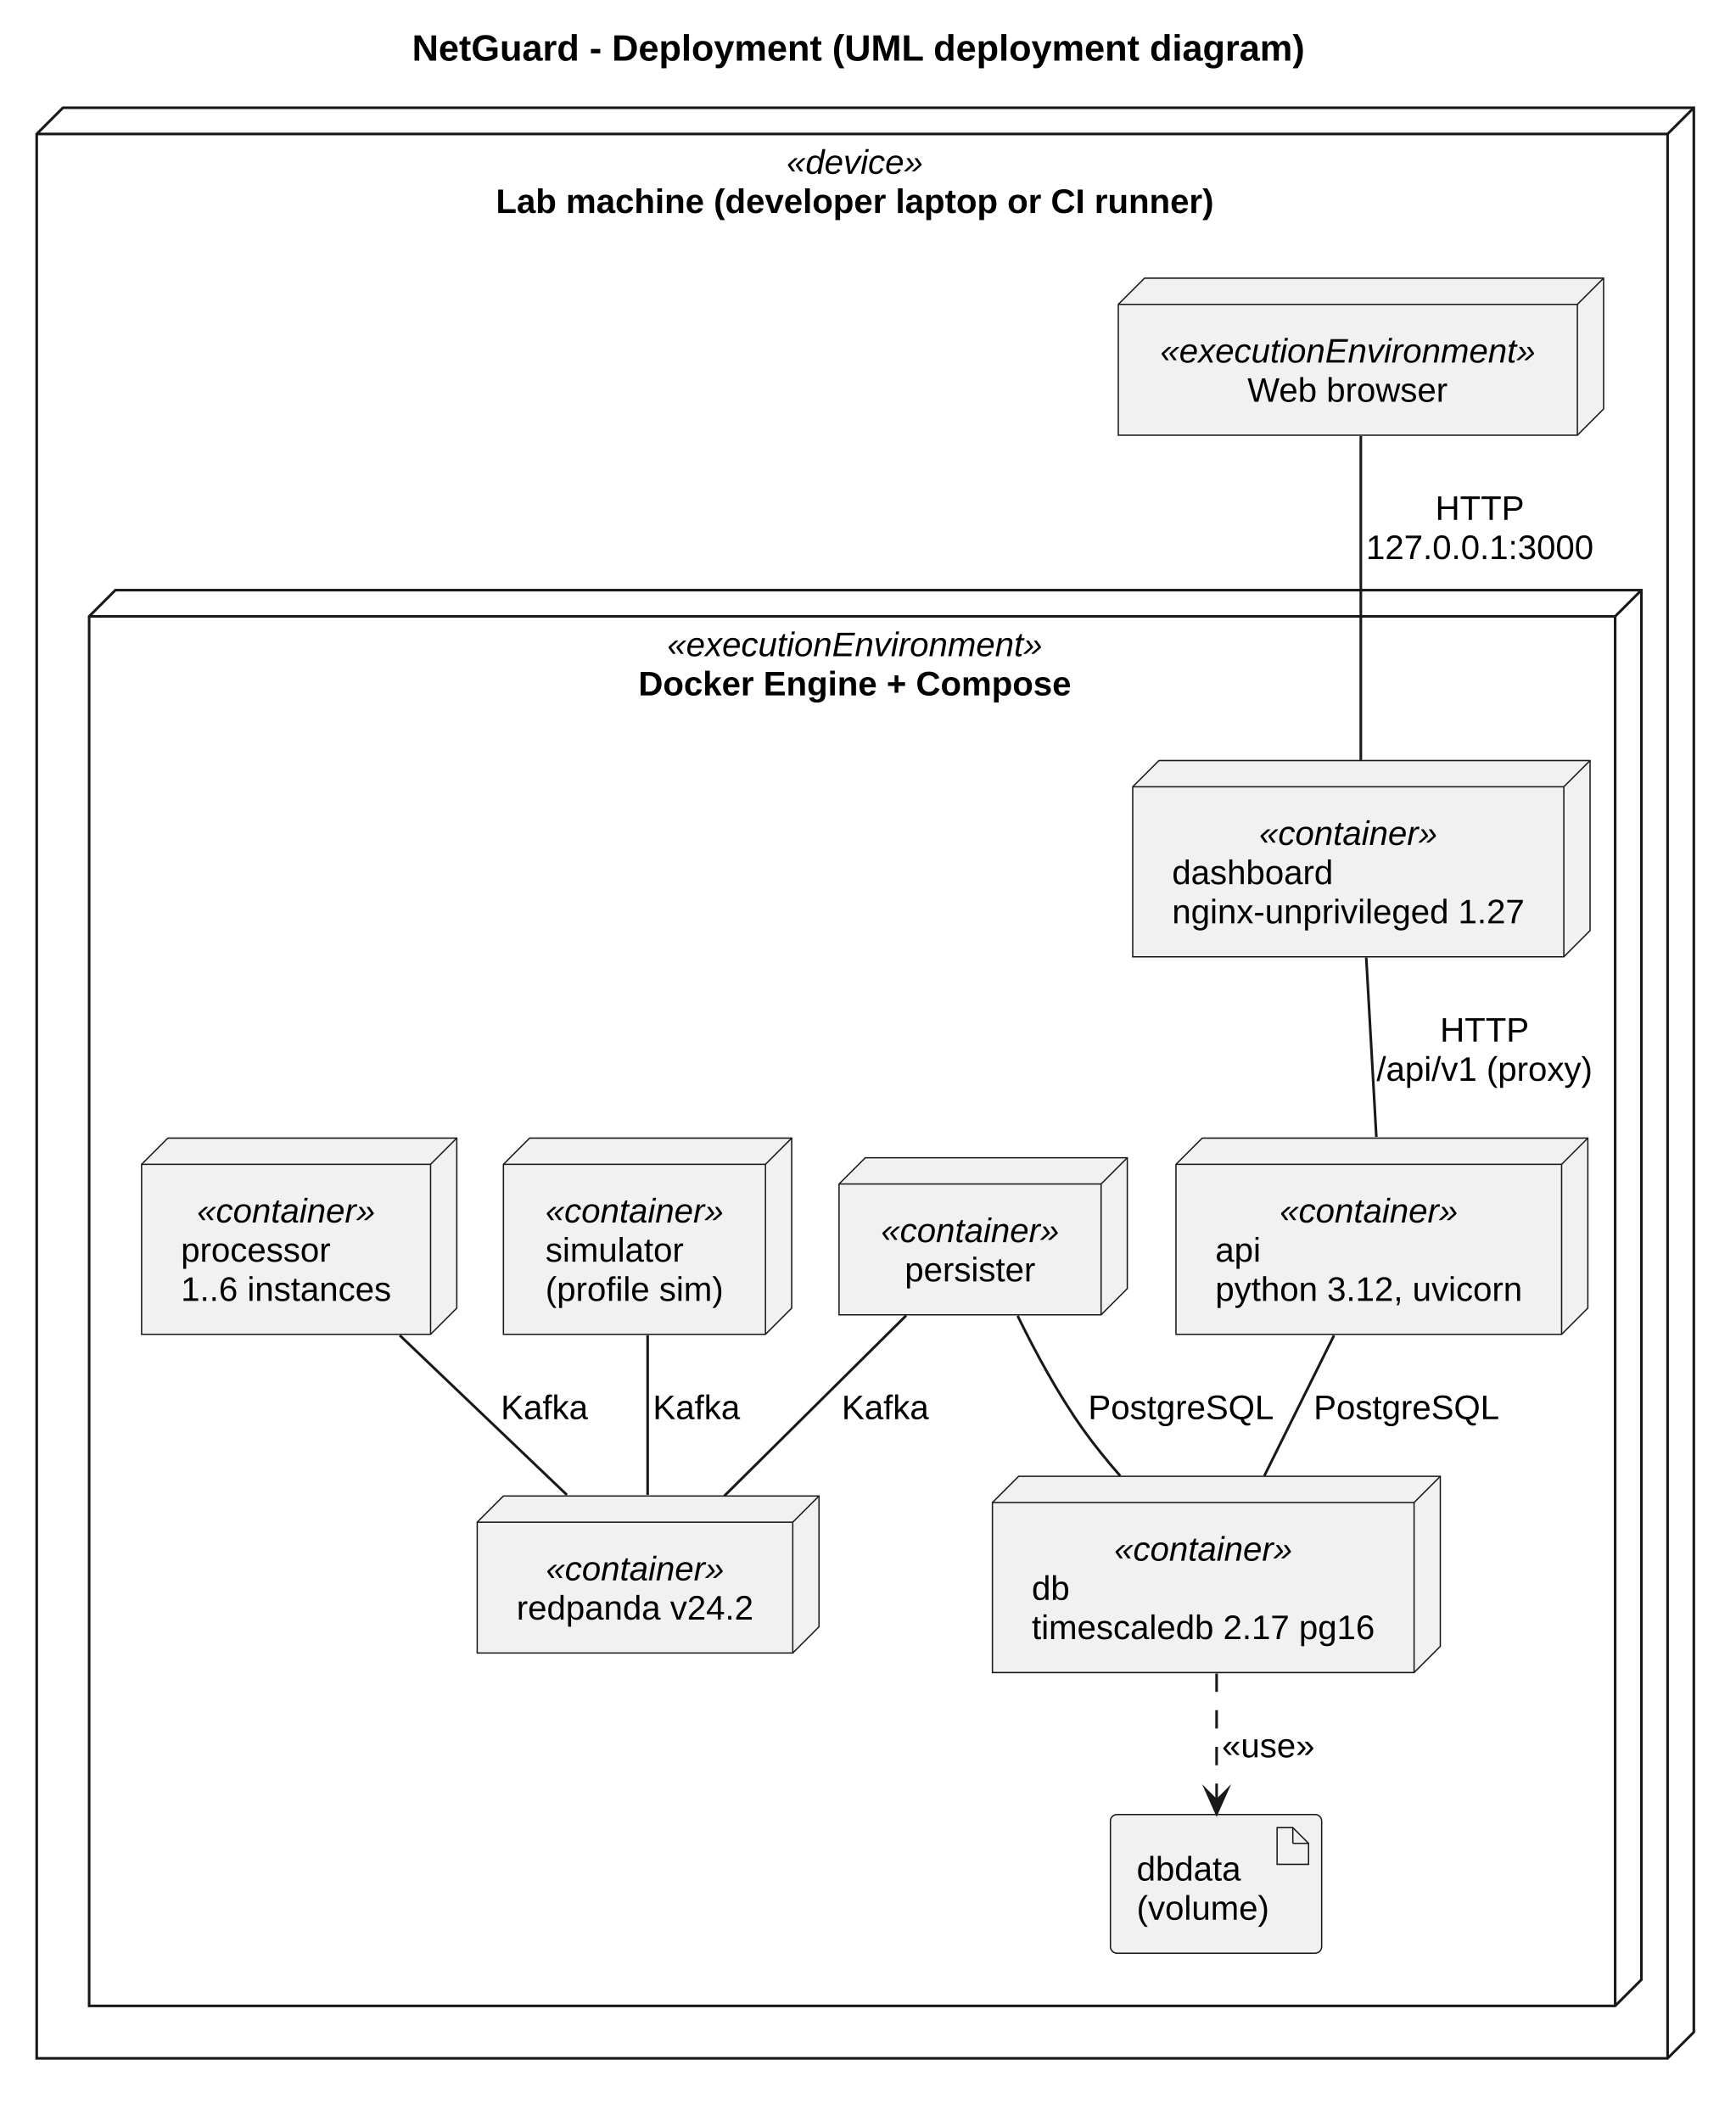
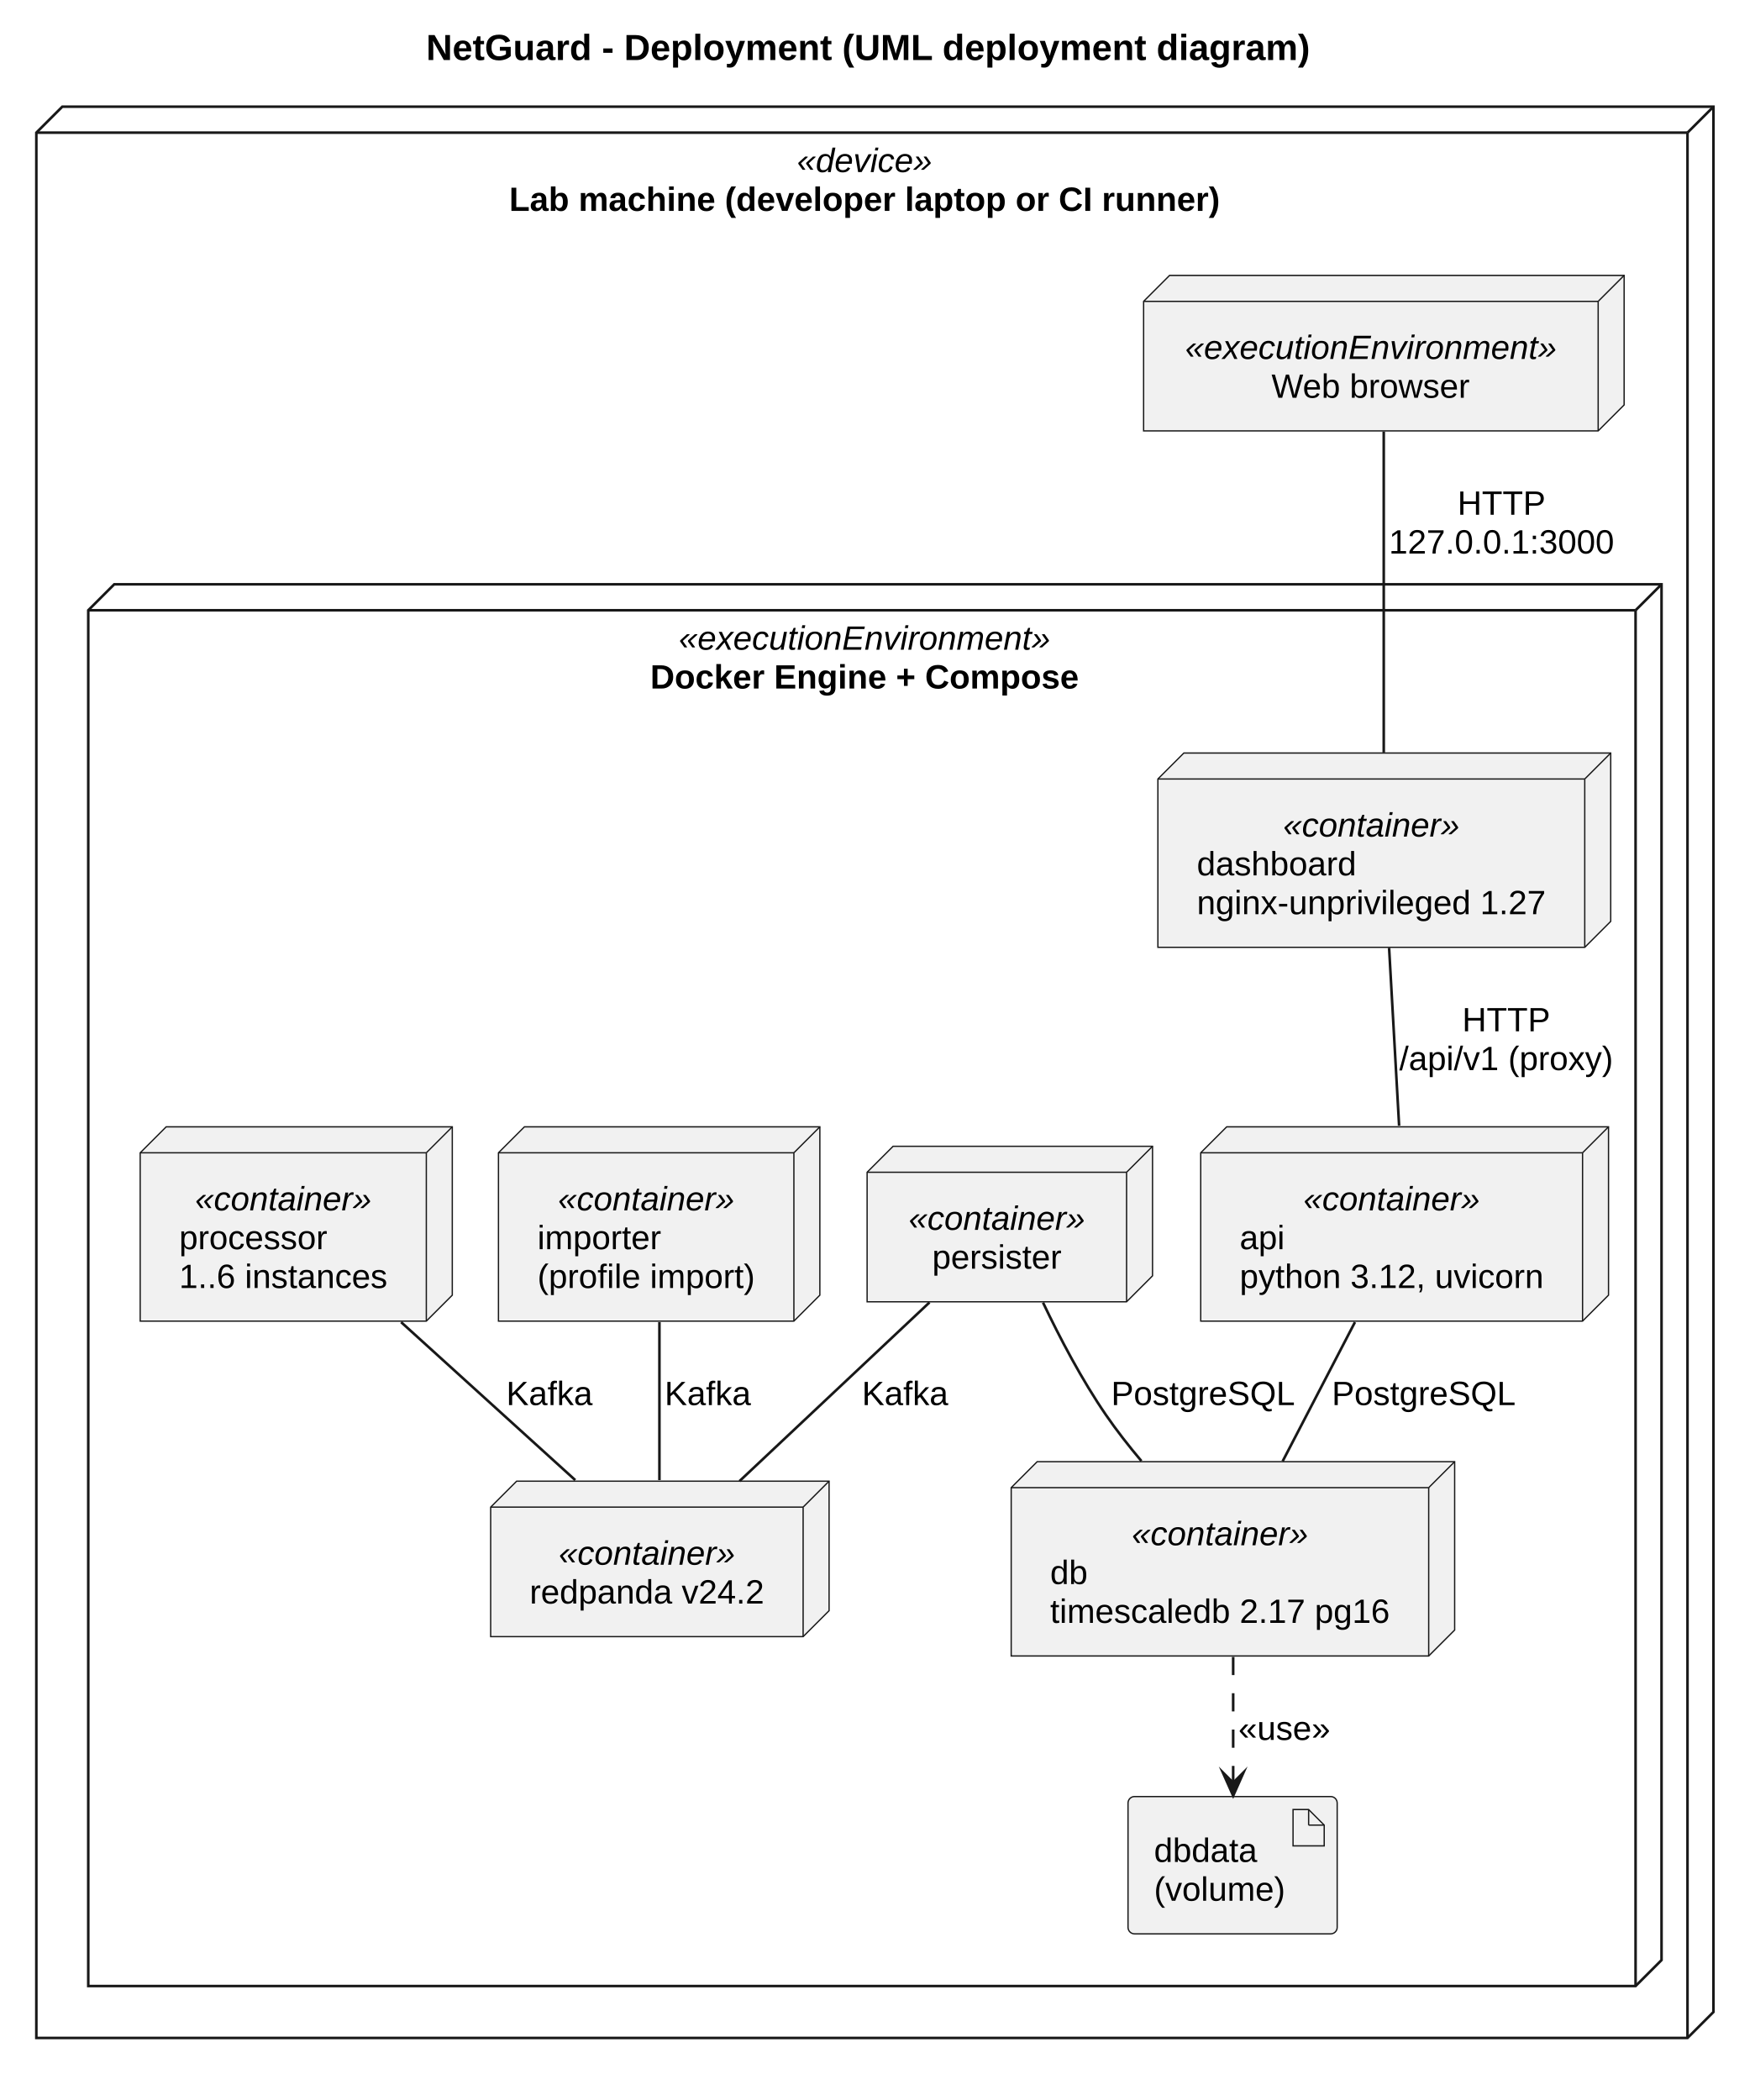
- <svg xmlns="http://www.w3.org/2000/svg" version="1.1" data-diagram-type="DESCRIPTION" style="width:662px;height:809px;background:#FFFFFF;" width="662px" height="809px" viewBox="0 0 662 809" zoomAndPan="magnify" preserveAspectRatio="none" contentStyleType="text/css">
+ <svg xmlns="http://www.w3.org/2000/svg" version="1.1" data-diagram-type="DESCRIPTION" style="width:676px;height:809px;background:#FFFFFF;" width="676px" height="809px" viewBox="0 0 676 809" zoomAndPan="magnify" preserveAspectRatio="none" contentStyleType="text/css">
  <defs />
  <g font-family="sans-serif" lengthAdjust="spacing">
    <g class="title" data-source-line="1">
-       <text x="157.152" y="23.132" fill="#000" font-size="14" textLength="340.696" font-weight="700" font-family="Arial">NetGuard - Deployment (UML deployment diagram)</text>
+       <text x="164.152" y="23.132" fill="#000" font-size="14" textLength="340.696" font-weight="700" font-family="Arial">NetGuard - Deployment (UML deployment diagram)</text>
    </g>
    <g class="cluster" data-qualified-name="Lab machine .developer laptop or CI runner." id="ent0001" data-source-line="11">
-       <polygon points="14,51.099,24,41.099,646,41.099,646,775.099,636,785.099,14,785.099,14,51.099" fill="none" style="stroke:#181818;stroke-width:1;stroke-linejoin:miter;stroke-miterlimit:10;" />
-       <line x1="636" y1="51.099" x2="646" y2="41.099" style="stroke:#181818;stroke-width:1;" />
-       <line x1="14" y1="51.099" x2="636" y2="51.099" style="stroke:#181818;stroke-width:1;" />
-       <line x1="636" y1="51.099" x2="636" y2="785.099" style="stroke:#181818;stroke-width:1;" />
-       <text x="299.981" y="66.292" fill="#000" font-size="13" textLength="52.038" font-style="italic" font-family="Arial">«device»</text>
-       <text x="189.119" y="81.241" fill="#000" font-size="13" textLength="273.762" font-weight="700" font-family="Arial">Lab machine (developer laptop or CI runner)</text>
+       <polygon points="14,51.099,24,41.099,660,41.099,660,775.099,650,785.099,14,785.099,14,51.099" fill="none" style="stroke:#181818;stroke-width:1;stroke-linejoin:miter;stroke-miterlimit:10;" />
+       <line x1="650" y1="51.099" x2="660" y2="41.099" style="stroke:#181818;stroke-width:1;" />
+       <line x1="14" y1="51.099" x2="650" y2="51.099" style="stroke:#181818;stroke-width:1;" />
+       <line x1="650" y1="51.099" x2="650" y2="785.099" style="stroke:#181818;stroke-width:1;" />
+       <text x="306.981" y="66.292" fill="#000" font-size="13" textLength="52.038" font-style="italic" font-family="Arial">«device»</text>
+       <text x="196.119" y="81.241" fill="#000" font-size="13" textLength="273.762" font-weight="700" font-family="Arial">Lab machine (developer laptop or CI runner)</text>
    </g>
    <g class="cluster" data-qualified-name="Lab machine .developer laptop or CI runner..Docker Engine . Compose" id="ent0003" data-source-line="13">
-       <polygon points="34,235.099,44,225.099,626,225.099,626,755.099,616,765.099,34,765.099,34,235.099" fill="none" style="stroke:#181818;stroke-width:1;stroke-linejoin:miter;stroke-miterlimit:10;" />
-       <line x1="616" y1="235.099" x2="626" y2="225.099" style="stroke:#181818;stroke-width:1;" />
-       <line x1="34" y1="235.099" x2="616" y2="235.099" style="stroke:#181818;stroke-width:1;" />
-       <line x1="616" y1="235.099" x2="616" y2="765.099" style="stroke:#181818;stroke-width:1;" />
-       <text x="254.456" y="250.292" fill="#000" font-size="13" textLength="143.089" font-style="italic" font-family="Arial">«executionEnvironment»</text>
-       <text x="243.465" y="265.241" fill="#000" font-size="13" textLength="165.071" font-weight="700" font-family="Arial">Docker Engine + Compose</text>
+       <polygon points="34,235.099,44,225.099,640,225.099,640,755.099,630,765.099,34,765.099,34,235.099" fill="none" style="stroke:#181818;stroke-width:1;stroke-linejoin:miter;stroke-miterlimit:10;" />
+       <line x1="630" y1="235.099" x2="640" y2="225.099" style="stroke:#181818;stroke-width:1;" />
+       <line x1="34" y1="235.099" x2="630" y2="235.099" style="stroke:#181818;stroke-width:1;" />
+       <line x1="630" y1="235.099" x2="630" y2="765.099" style="stroke:#181818;stroke-width:1;" />
+       <text x="261.456" y="250.292" fill="#000" font-size="13" textLength="143.089" font-style="italic" font-family="Arial">«executionEnvironment»</text>
+       <text x="250.465" y="265.241" fill="#000" font-size="13" textLength="165.071" font-weight="700" font-family="Arial">Docker Engine + Compose</text>
    </g>
    <g class="entity" data-qualified-name="Lab machine .developer laptop or CI runner..Browser" id="ent0002" data-source-line="12">
-       <polygon points="426.5,116.099,436.5,106.099,611.589,106.099,611.589,155.996,601.589,165.996,426.5,165.996,426.5,116.099" fill="#F1F1F1" style="stroke:#181818;stroke-width:0.5;stroke-linejoin:miter;stroke-miterlimit:10;" />
-       <line x1="601.589" y1="116.099" x2="611.589" y2="106.099" style="stroke:#181818;stroke-width:0.5;" />
-       <line x1="426.5" y1="116.099" x2="601.589" y2="116.099" style="stroke:#181818;stroke-width:0.5;" />
-       <line x1="601.589" y1="116.099" x2="601.589" y2="165.996" style="stroke:#181818;stroke-width:0.5;" />
-       <text x="442.5" y="138.292" fill="#000" font-size="13" textLength="143.089" font-style="italic" font-family="Arial">«executionEnvironment»</text>
-       <text x="475.755" y="153.241" fill="#000" font-size="13" textLength="76.578" font-family="Arial">Web browser</text>
+       <polygon points="440.5,116.099,450.5,106.099,625.589,106.099,625.589,155.996,615.589,165.996,440.5,165.996,440.5,116.099" fill="#F1F1F1" style="stroke:#181818;stroke-width:0.5;stroke-linejoin:miter;stroke-miterlimit:10;" />
+       <line x1="615.589" y1="116.099" x2="625.589" y2="106.099" style="stroke:#181818;stroke-width:0.5;" />
+       <line x1="440.5" y1="116.099" x2="615.589" y2="116.099" style="stroke:#181818;stroke-width:0.5;" />
+       <line x1="615.589" y1="116.099" x2="615.589" y2="165.996" style="stroke:#181818;stroke-width:0.5;" />
+       <text x="456.5" y="138.292" fill="#000" font-size="13" textLength="143.089" font-style="italic" font-family="Arial">«executionEnvironment»</text>
+       <text x="489.755" y="153.241" fill="#000" font-size="13" textLength="76.578" font-family="Arial">Web browser</text>
    </g>
    <g class="entity" data-qualified-name="Lab machine .developer laptop or CI runner..Docker Engine . Compose.Dashboard" id="ent0004" data-source-line="14">
-       <polygon points="432,300.099,442,290.099,606.424,290.099,606.424,354.945,596.424,364.945,432,364.945,432,300.099" fill="#F1F1F1" style="stroke:#181818;stroke-width:0.5;stroke-linejoin:miter;stroke-miterlimit:10;" />
-       <line x1="596.424" y1="300.099" x2="606.424" y2="290.099" style="stroke:#181818;stroke-width:0.5;" />
-       <line x1="432" y1="300.099" x2="596.424" y2="300.099" style="stroke:#181818;stroke-width:0.5;" />
-       <line x1="596.424" y1="300.099" x2="596.424" y2="364.945" style="stroke:#181818;stroke-width:0.5;" />
-       <text x="480.243" y="322.292" fill="#000" font-size="13" textLength="67.939" font-style="italic" font-family="Arial">«container»</text>
-       <text x="447" y="337.241" fill="#000" font-size="13" textLength="61.439" font-family="Arial">dashboard</text>
-       <text x="447" y="352.19" fill="#000" font-size="13" textLength="134.424" font-family="Arial">nginx-unprivileged 1.27</text>
+       <polygon points="446,300.099,456,290.099,620.424,290.099,620.424,354.945,610.424,364.945,446,364.945,446,300.099" fill="#F1F1F1" style="stroke:#181818;stroke-width:0.5;stroke-linejoin:miter;stroke-miterlimit:10;" />
+       <line x1="610.424" y1="300.099" x2="620.424" y2="290.099" style="stroke:#181818;stroke-width:0.5;" />
+       <line x1="446" y1="300.099" x2="610.424" y2="300.099" style="stroke:#181818;stroke-width:0.5;" />
+       <line x1="610.424" y1="300.099" x2="610.424" y2="364.945" style="stroke:#181818;stroke-width:0.5;" />
+       <text x="494.243" y="322.292" fill="#000" font-size="13" textLength="67.939" font-style="italic" font-family="Arial">«container»</text>
+       <text x="461" y="337.241" fill="#000" font-size="13" textLength="61.439" font-family="Arial">dashboard</text>
+       <text x="461" y="352.19" fill="#000" font-size="13" textLength="134.424" font-family="Arial">nginx-unprivileged 1.27</text>
    </g>
    <g class="entity" data-qualified-name="Lab machine .developer laptop or CI runner..Docker Engine . Compose.Api" id="ent0005" data-source-line="15">
-       <polygon points="448.5,444.099,458.5,434.099,605.576,434.099,605.576,498.945,595.576,508.945,448.5,508.945,448.5,444.099" fill="#F1F1F1" style="stroke:#181818;stroke-width:0.5;stroke-linejoin:miter;stroke-miterlimit:10;" />
-       <line x1="595.576" y1="444.099" x2="605.576" y2="434.099" style="stroke:#181818;stroke-width:0.5;" />
-       <line x1="448.5" y1="444.099" x2="595.576" y2="444.099" style="stroke:#181818;stroke-width:0.5;" />
-       <line x1="595.576" y1="444.099" x2="595.576" y2="508.945" style="stroke:#181818;stroke-width:0.5;" />
-       <text x="488.069" y="466.292" fill="#000" font-size="13" textLength="67.939" font-style="italic" font-family="Arial">«container»</text>
-       <text x="463.5" y="481.241" fill="#000" font-size="13" textLength="17.348" font-family="Arial">api</text>
-       <text x="463.5" y="496.19" fill="#000" font-size="13" textLength="117.076" font-family="Arial">python 3.12, uvicorn</text>
+       <polygon points="462.5,444.099,472.5,434.099,619.576,434.099,619.576,498.945,609.576,508.945,462.5,508.945,462.5,444.099" fill="#F1F1F1" style="stroke:#181818;stroke-width:0.5;stroke-linejoin:miter;stroke-miterlimit:10;" />
+       <line x1="609.576" y1="444.099" x2="619.576" y2="434.099" style="stroke:#181818;stroke-width:0.5;" />
+       <line x1="462.5" y1="444.099" x2="609.576" y2="444.099" style="stroke:#181818;stroke-width:0.5;" />
+       <line x1="609.576" y1="444.099" x2="609.576" y2="508.945" style="stroke:#181818;stroke-width:0.5;" />
+       <text x="502.069" y="466.292" fill="#000" font-size="13" textLength="67.939" font-style="italic" font-family="Arial">«container»</text>
+       <text x="477.5" y="481.241" fill="#000" font-size="13" textLength="17.348" font-family="Arial">api</text>
+       <text x="477.5" y="496.19" fill="#000" font-size="13" textLength="117.076" font-family="Arial">python 3.12, uvicorn</text>
    </g>
-     <g class="entity" data-qualified-name="Lab machine .developer laptop or CI runner..Docker Engine . Compose.Simulator" id="ent0006" data-source-line="16">
-       <polygon points="192,444.099,202,434.099,301.939,434.099,301.939,498.945,291.939,508.945,192,508.945,192,444.099" fill="#F1F1F1" style="stroke:#181818;stroke-width:0.5;stroke-linejoin:miter;stroke-miterlimit:10;" />
-       <line x1="291.939" y1="444.099" x2="301.939" y2="434.099" style="stroke:#181818;stroke-width:0.5;" />
-       <line x1="192" y1="444.099" x2="291.939" y2="444.099" style="stroke:#181818;stroke-width:0.5;" />
-       <line x1="291.939" y1="444.099" x2="291.939" y2="508.945" style="stroke:#181818;stroke-width:0.5;" />
-       <text x="208" y="466.292" fill="#000" font-size="13" textLength="67.939" font-style="italic" font-family="Arial">«container»</text>
-       <text x="208.022" y="481.241" fill="#000" font-size="13" textLength="52.736" font-family="Arial">simulator</text>
-       <text x="208.022" y="496.19" fill="#000" font-size="13" textLength="67.895" font-family="Arial">(profile sim)</text>
+     <g class="entity" data-qualified-name="Lab machine .developer laptop or CI runner..Docker Engine . Compose.Importer" id="ent0006" data-source-line="16">
+       <polygon points="192,444.099,202,434.099,315.795,434.099,315.795,498.945,305.795,508.945,192,508.945,192,444.099" fill="#F1F1F1" style="stroke:#181818;stroke-width:0.5;stroke-linejoin:miter;stroke-miterlimit:10;" />
+       <line x1="305.795" y1="444.099" x2="315.795" y2="434.099" style="stroke:#181818;stroke-width:0.5;" />
+       <line x1="192" y1="444.099" x2="305.795" y2="444.099" style="stroke:#181818;stroke-width:0.5;" />
+       <line x1="305.795" y1="444.099" x2="305.795" y2="508.945" style="stroke:#181818;stroke-width:0.5;" />
+       <text x="214.928" y="466.292" fill="#000" font-size="13" textLength="67.939" font-style="italic" font-family="Arial">«container»</text>
+       <text x="207" y="481.241" fill="#000" font-size="13" textLength="47.677" font-family="Arial">importer</text>
+       <text x="207" y="496.19" fill="#000" font-size="13" textLength="83.795" font-family="Arial">(profile import)</text>
    </g>
    <g class="entity" data-qualified-name="Lab machine .developer laptop or CI runner..Docker Engine . Compose.Processor" id="ent0007" data-source-line="17">
      <polygon points="54,444.099,64,434.099,174.215,434.099,174.215,498.945,164.215,508.945,54,508.945,54,444.099" fill="#F1F1F1" style="stroke:#181818;stroke-width:0.5;stroke-linejoin:miter;stroke-miterlimit:10;" />
      <line x1="164.215" y1="444.099" x2="174.215" y2="434.099" style="stroke:#181818;stroke-width:0.5;" />
      <line x1="54" y1="444.099" x2="164.215" y2="444.099" style="stroke:#181818;stroke-width:0.5;" />
      <line x1="164.215" y1="444.099" x2="164.215" y2="508.945" style="stroke:#181818;stroke-width:0.5;" />
      <text x="75.138" y="466.292" fill="#000" font-size="13" textLength="67.939" font-style="italic" font-family="Arial">«container»</text>
      <text x="69" y="481.241" fill="#000" font-size="13" textLength="57.078" font-family="Arial">processor</text>
      <text x="69" y="496.19" fill="#000" font-size="13" textLength="80.215" font-family="Arial">1..6 instances</text>
    </g>
    <g class="entity" data-qualified-name="Lab machine .developer laptop or CI runner..Docker Engine . Compose.Persister" id="ent0008" data-source-line="18">
-       <polygon points="320,451.599,330,441.599,429.939,441.599,429.939,491.496,419.939,501.496,320,501.496,320,451.599" fill="#F1F1F1" style="stroke:#181818;stroke-width:0.5;stroke-linejoin:miter;stroke-miterlimit:10;" />
-       <line x1="419.939" y1="451.599" x2="429.939" y2="441.599" style="stroke:#181818;stroke-width:0.5;" />
-       <line x1="320" y1="451.599" x2="419.939" y2="451.599" style="stroke:#181818;stroke-width:0.5;" />
-       <line x1="419.939" y1="451.599" x2="419.939" y2="501.496" style="stroke:#181818;stroke-width:0.5;" />
-       <text x="336" y="473.792" fill="#000" font-size="13" textLength="67.939" font-style="italic" font-family="Arial">«container»</text>
-       <text x="345.045" y="488.741" fill="#000" font-size="13" textLength="49.848" font-family="Arial">persister</text>
+       <polygon points="334,451.599,344,441.599,443.939,441.599,443.939,491.496,433.939,501.496,334,501.496,334,451.599" fill="#F1F1F1" style="stroke:#181818;stroke-width:0.5;stroke-linejoin:miter;stroke-miterlimit:10;" />
+       <line x1="433.939" y1="451.599" x2="443.939" y2="441.599" style="stroke:#181818;stroke-width:0.5;" />
+       <line x1="334" y1="451.599" x2="433.939" y2="451.599" style="stroke:#181818;stroke-width:0.5;" />
+       <line x1="433.939" y1="451.599" x2="433.939" y2="501.496" style="stroke:#181818;stroke-width:0.5;" />
+       <text x="350" y="473.792" fill="#000" font-size="13" textLength="67.939" font-style="italic" font-family="Arial">«container»</text>
+       <text x="359.045" y="488.741" fill="#000" font-size="13" textLength="49.848" font-family="Arial">persister</text>
    </g>
    <g class="entity" data-qualified-name="Lab machine .developer laptop or CI runner..Docker Engine . Compose.Broker" id="ent0009" data-source-line="19">
-       <polygon points="182,580.599,192,570.599,312.353,570.599,312.353,620.496,302.353,630.496,182,630.496,182,580.599" fill="#F1F1F1" style="stroke:#181818;stroke-width:0.5;stroke-linejoin:miter;stroke-miterlimit:10;" />
-       <line x1="302.353" y1="580.599" x2="312.353" y2="570.599" style="stroke:#181818;stroke-width:0.5;" />
-       <line x1="182" y1="580.599" x2="302.353" y2="580.599" style="stroke:#181818;stroke-width:0.5;" />
-       <line x1="302.353" y1="580.599" x2="302.353" y2="630.496" style="stroke:#181818;stroke-width:0.5;" />
-       <text x="208.207" y="602.792" fill="#000" font-size="13" textLength="67.939" font-style="italic" font-family="Arial">«container»</text>
-       <text x="197" y="617.741" fill="#000" font-size="13" textLength="90.353" font-family="Arial">redpanda v24.2</text>
+       <polygon points="189,580.599,199,570.599,319.353,570.599,319.353,620.496,309.353,630.496,189,630.496,189,580.599" fill="#F1F1F1" style="stroke:#181818;stroke-width:0.5;stroke-linejoin:miter;stroke-miterlimit:10;" />
+       <line x1="309.353" y1="580.599" x2="319.353" y2="570.599" style="stroke:#181818;stroke-width:0.5;" />
+       <line x1="189" y1="580.599" x2="309.353" y2="580.599" style="stroke:#181818;stroke-width:0.5;" />
+       <line x1="309.353" y1="580.599" x2="309.353" y2="630.496" style="stroke:#181818;stroke-width:0.5;" />
+       <text x="215.207" y="602.792" fill="#000" font-size="13" textLength="67.939" font-style="italic" font-family="Arial">«container»</text>
+       <text x="204" y="617.741" fill="#000" font-size="13" textLength="90.353" font-family="Arial">redpanda v24.2</text>
    </g>
    <g class="entity" data-qualified-name="Lab machine .developer laptop or CI runner..Docker Engine . Compose.Db" id="ent0010" data-source-line="20">
-       <polygon points="378.5,573.099,388.5,563.099,549.313,563.099,549.313,627.945,539.313,637.945,378.5,637.945,378.5,573.099" fill="#F1F1F1" style="stroke:#181818;stroke-width:0.5;stroke-linejoin:miter;stroke-miterlimit:10;" />
-       <line x1="539.313" y1="573.099" x2="549.313" y2="563.099" style="stroke:#181818;stroke-width:0.5;" />
-       <line x1="378.5" y1="573.099" x2="539.313" y2="573.099" style="stroke:#181818;stroke-width:0.5;" />
-       <line x1="539.313" y1="573.099" x2="539.313" y2="637.945" style="stroke:#181818;stroke-width:0.5;" />
-       <text x="424.937" y="595.292" fill="#000" font-size="13" textLength="67.939" font-style="italic" font-family="Arial">«container»</text>
-       <text x="393.5" y="610.241" fill="#000" font-size="13" textLength="14.46" font-family="Arial">db</text>
-       <text x="393.5" y="625.19" fill="#000" font-size="13" textLength="130.813" font-family="Arial">timescaledb 2.17 pg16</text>
+       <polygon points="389.5,573.099,399.5,563.099,560.313,563.099,560.313,627.945,550.313,637.945,389.5,637.945,389.5,573.099" fill="#F1F1F1" style="stroke:#181818;stroke-width:0.5;stroke-linejoin:miter;stroke-miterlimit:10;" />
+       <line x1="550.313" y1="573.099" x2="560.313" y2="563.099" style="stroke:#181818;stroke-width:0.5;" />
+       <line x1="389.5" y1="573.099" x2="550.313" y2="573.099" style="stroke:#181818;stroke-width:0.5;" />
+       <line x1="550.313" y1="573.099" x2="550.313" y2="637.945" style="stroke:#181818;stroke-width:0.5;" />
+       <text x="435.937" y="595.292" fill="#000" font-size="13" textLength="67.939" font-style="italic" font-family="Arial">«container»</text>
+       <text x="404.5" y="610.241" fill="#000" font-size="13" textLength="14.46" font-family="Arial">db</text>
+       <text x="404.5" y="625.19" fill="#000" font-size="13" textLength="130.813" font-family="Arial">timescaledb 2.17 pg16</text>
    </g>
    <g class="entity" data-qualified-name="Lab machine .developer laptop or CI runner..Docker Engine . Compose.Volume" id="ent0011" data-source-line="21">
-       <rect x="423.5" y="692.099" width="80.565" height="52.897" fill="#F1F1F1" style="stroke:#181818;stroke-width:0.5;" rx="2.5" ry="2.5" />
-       <polygon points="487.065,697.099,487.065,711.099,499.065,711.099,499.065,703.099,493.065,697.099,487.065,697.099" fill="#F1F1F1" style="stroke:#181818;stroke-width:0.5;stroke-linejoin:miter;stroke-miterlimit:10;" />
-       <line x1="493.065" y1="697.099" x2="493.065" y2="703.099" style="stroke:#181818;stroke-width:0.5;" />
-       <line x1="499.065" y1="703.099" x2="493.065" y2="703.099" style="stroke:#181818;stroke-width:0.5;" />
-       <text x="433.5" y="717.292" fill="#000" font-size="13" textLength="39.762" font-family="Arial">dbdata</text>
-       <text x="433.5" y="732.241" fill="#000" font-size="13" textLength="50.565" font-family="Arial">(volume)</text>
+       <rect x="434.5" y="692.099" width="80.565" height="52.897" fill="#F1F1F1" style="stroke:#181818;stroke-width:0.5;" rx="2.5" ry="2.5" />
+       <polygon points="498.065,697.099,498.065,711.099,510.065,711.099,510.065,703.099,504.065,697.099,498.065,697.099" fill="#F1F1F1" style="stroke:#181818;stroke-width:0.5;stroke-linejoin:miter;stroke-miterlimit:10;" />
+       <line x1="504.065" y1="697.099" x2="504.065" y2="703.099" style="stroke:#181818;stroke-width:0.5;" />
+       <line x1="510.065" y1="703.099" x2="504.065" y2="703.099" style="stroke:#181818;stroke-width:0.5;" />
+       <text x="444.5" y="717.292" fill="#000" font-size="13" textLength="39.762" font-family="Arial">dbdata</text>
+       <text x="444.5" y="732.241" fill="#000" font-size="13" textLength="50.565" font-family="Arial">(volume)</text>
    </g>
    <g class="link" data-entity-1="ent0002" data-entity-2="ent0004" id="lnk12" data-link-type="association">
-       <path d="M519,166.293 C519,199.515 519,253.829 519,289.893" style="stroke:#181818;stroke-width:1;" fill="none" />
-       <text x="547.403" y="198.292" fill="#000" font-size="13" textLength="33.941" font-family="Arial">HTTP</text>
-       <text x="521" y="213.241" fill="#000" font-size="13" textLength="86.747" font-family="Arial">127.0.0.1:3000</text>
+       <path d="M533,166.293 C533,199.515 533,253.829 533,289.893" style="stroke:#181818;stroke-width:1;" fill="none" />
+       <text x="561.403" y="198.292" fill="#000" font-size="13" textLength="33.941" font-family="Arial">HTTP</text>
+       <text x="535" y="213.241" fill="#000" font-size="13" textLength="86.747" font-family="Arial">127.0.0.1:3000</text>
    </g>
    <g class="link" data-entity-1="ent0004" data-entity-2="ent0005" id="lnk13" data-link-type="association">
-       <path d="M521.06,365.167 C522.245,386.204 523.73,412.562 524.919,433.66" style="stroke:#181818;stroke-width:1;" fill="none" />
-       <text x="549.21" y="397.292" fill="#000" font-size="13" textLength="33.941" font-family="Arial">HTTP</text>
-       <text x="525" y="412.241" fill="#000" font-size="13" textLength="82.361" font-family="Arial">/api/v1 (proxy)</text>
+       <path d="M535.06,365.167 C536.245,386.204 537.73,412.562 538.919,433.66" style="stroke:#181818;stroke-width:1;" fill="none" />
+       <text x="563.21" y="397.292" fill="#000" font-size="13" textLength="33.941" font-family="Arial">HTTP</text>
+       <text x="539" y="412.241" fill="#000" font-size="13" textLength="82.361" font-family="Arial">/api/v1 (proxy)</text>
    </g>
    <g class="link" data-entity-1="ent0005" data-entity-2="ent0010" id="lnk14" data-link-type="association">
-       <path d="M508.778,509.332 C500.419,526.182 490.535,546.108 482.181,562.948" style="stroke:#181818;stroke-width:1;" fill="none" />
-       <text x="501" y="541.292" fill="#000" font-size="13" textLength="70.814" font-family="Arial">PostgreSQL</text>
+       <path d="M521.91,509.332 C513.154,526.182 502.798,546.108 494.047,562.948" style="stroke:#181818;stroke-width:1;" fill="none" />
+       <text x="513" y="541.292" fill="#000" font-size="13" textLength="70.814" font-family="Arial">PostgreSQL</text>
    </g>
    <g class="link" data-entity-1="ent0006" data-entity-2="ent0009" id="lnk15" data-link-type="association">
-       <path d="M247,509.332 C247,528.672 247,552.067 247,570.193" style="stroke:#181818;stroke-width:1;" fill="none" />
-       <text x="249" y="541.292" fill="#000" font-size="13" textLength="33.243" font-family="Arial">Kafka</text>
+       <path d="M254,509.332 C254,528.672 254,552.067 254,570.193" style="stroke:#181818;stroke-width:1;" fill="none" />
+       <text x="256" y="541.292" fill="#000" font-size="13" textLength="33.243" font-family="Arial">Kafka</text>
    </g>
    <g class="link" data-entity-1="ent0007" data-entity-2="ent0009" id="lnk16" data-link-type="association">
-       <path d="M152.469,509.332 C172.723,528.672 197.223,552.067 216.205,570.193" style="stroke:#181818;stroke-width:1;" fill="none" />
-       <text x="191" y="541.292" fill="#000" font-size="13" textLength="33.243" font-family="Arial">Kafka</text>
+       <path d="M154.494,509.332 C175.814,528.672 201.603,552.067 221.584,570.193" style="stroke:#181818;stroke-width:1;" fill="none" />
+       <text x="195" y="541.292" fill="#000" font-size="13" textLength="33.243" font-family="Arial">Kafka</text>
    </g>
    <g class="link" data-entity-1="ent0008" data-entity-2="ent0009" id="lnk17" data-link-type="association">
-       <path d="M345.634,501.735 C324.82,522.386 297.012,549.977 276.229,570.598" style="stroke:#181818;stroke-width:1;" fill="none" />
-       <text x="321" y="541.292" fill="#000" font-size="13" textLength="33.243" font-family="Arial">Kafka</text>
+       <path d="M358.028,501.735 C336.076,522.386 306.748,549.977 284.828,570.598" style="stroke:#181818;stroke-width:1;" fill="none" />
+       <text x="332" y="541.292" fill="#000" font-size="13" textLength="33.243" font-family="Arial">Kafka</text>
    </g>
    <g class="link" data-entity-1="ent0008" data-entity-2="ent0010" id="lnk18" data-link-type="association">
-       <path d="M388.1,501.872 C394.758,515.512 403.455,531.658 413,545.099 C417.277,551.121 422.177,557.163 427.212,562.918" style="stroke:#181818;stroke-width:1;" fill="none" />
-       <text x="415" y="541.292" fill="#000" font-size="13" textLength="70.814" font-family="Arial">PostgreSQL</text>
+       <path d="M401.764,501.81 C408.249,515.437 416.716,531.589 426,545.099 C430.108,551.076 434.815,557.093 439.652,562.836" style="stroke:#181818;stroke-width:1;" fill="none" />
+       <text x="428" y="541.292" fill="#000" font-size="13" textLength="70.814" font-family="Arial">PostgreSQL</text>
    </g>
    <g class="link" data-entity-1="ent0010" data-entity-2="ent0011" id="lnk19" data-link-type="dependency">
-       <polygon points="464,691.782,468,682.782,464,686.782,460,682.782,464,691.782" fill="#181818" style="stroke:#181818;stroke-width:1;stroke-linejoin:miter;stroke-miterlimit:10;" />
-       <path d="M464,638.302 C464,655.692 464,671.049 464,686.782" style="stroke:#181818;stroke-width:1;stroke-dasharray:7,7;" fill="none" />
-       <text x="466" y="670.292" fill="#000" font-size="13" textLength="35.42" font-family="Arial">«use»</text>
+       <polygon points="475,691.782,479,682.782,475,686.782,471,682.782,475,691.782" fill="#181818" style="stroke:#181818;stroke-width:1;stroke-linejoin:miter;stroke-miterlimit:10;" />
+       <path d="M475,638.302 C475,655.692 475,671.049 475,686.782" style="stroke:#181818;stroke-width:1;stroke-dasharray:7,7;" fill="none" />
+       <text x="477" y="670.292" fill="#000" font-size="13" textLength="35.42" font-family="Arial">«use»</text>
    </g>
  </g>
</svg>
